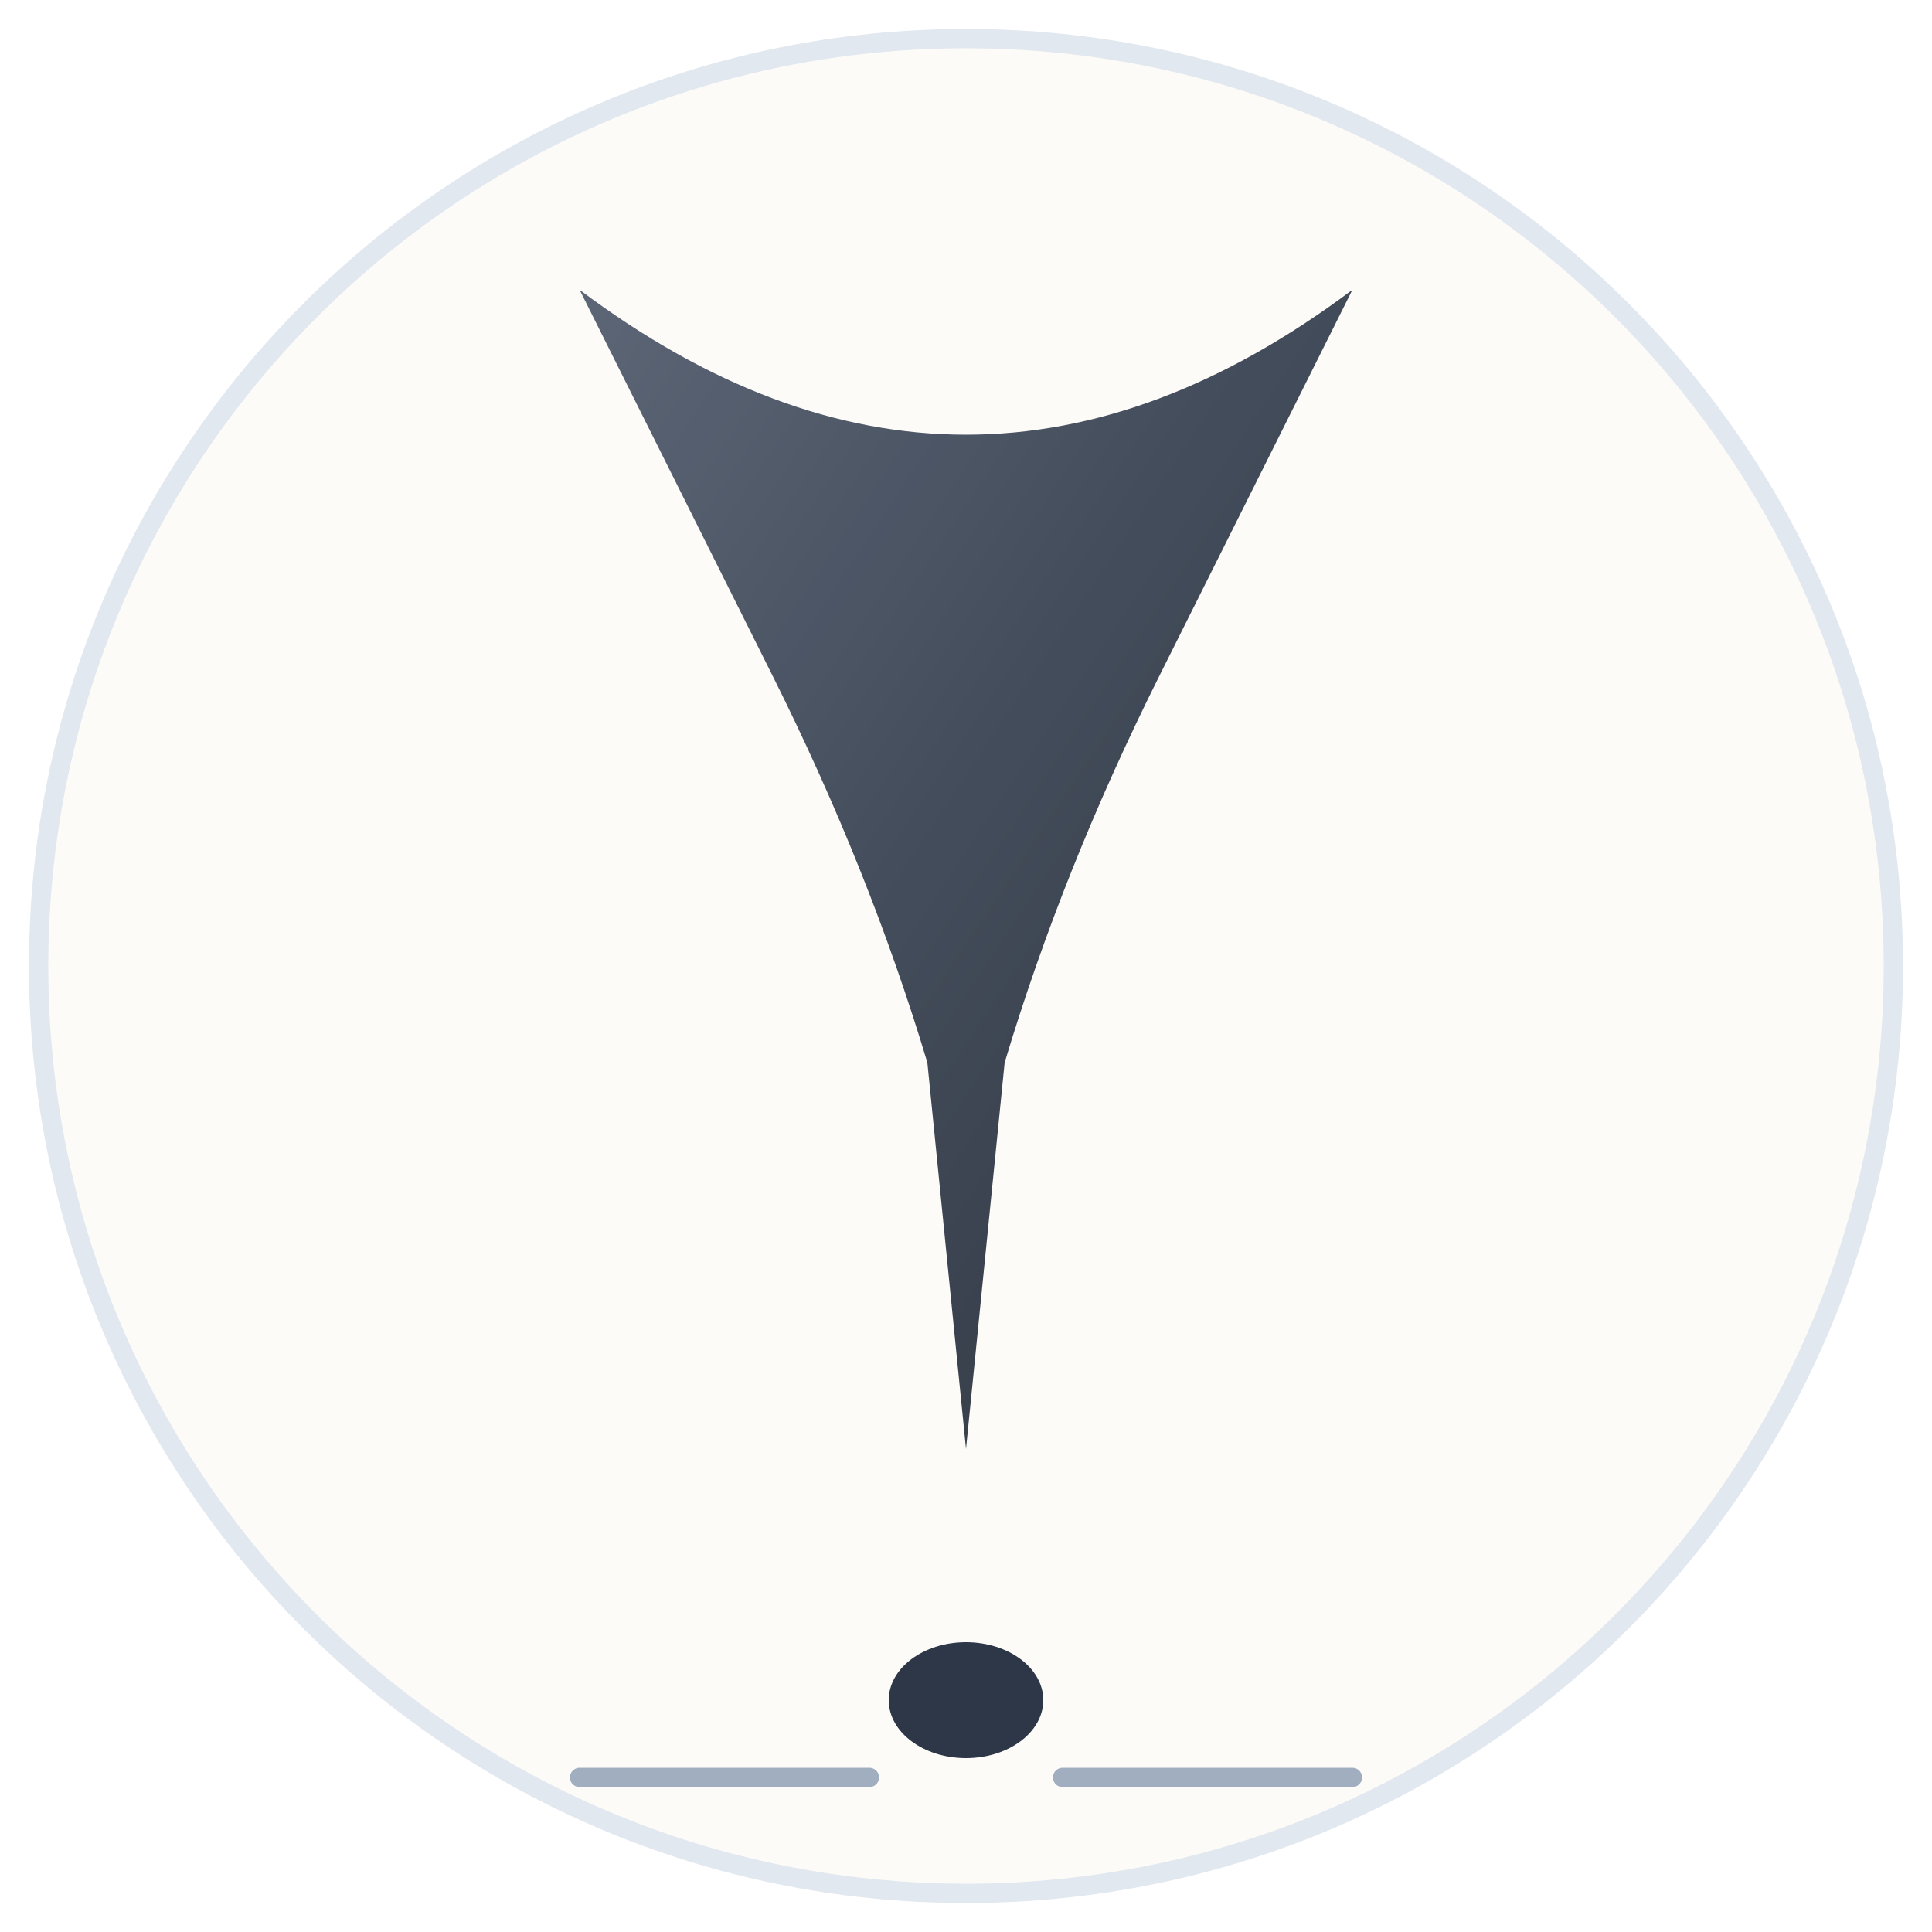
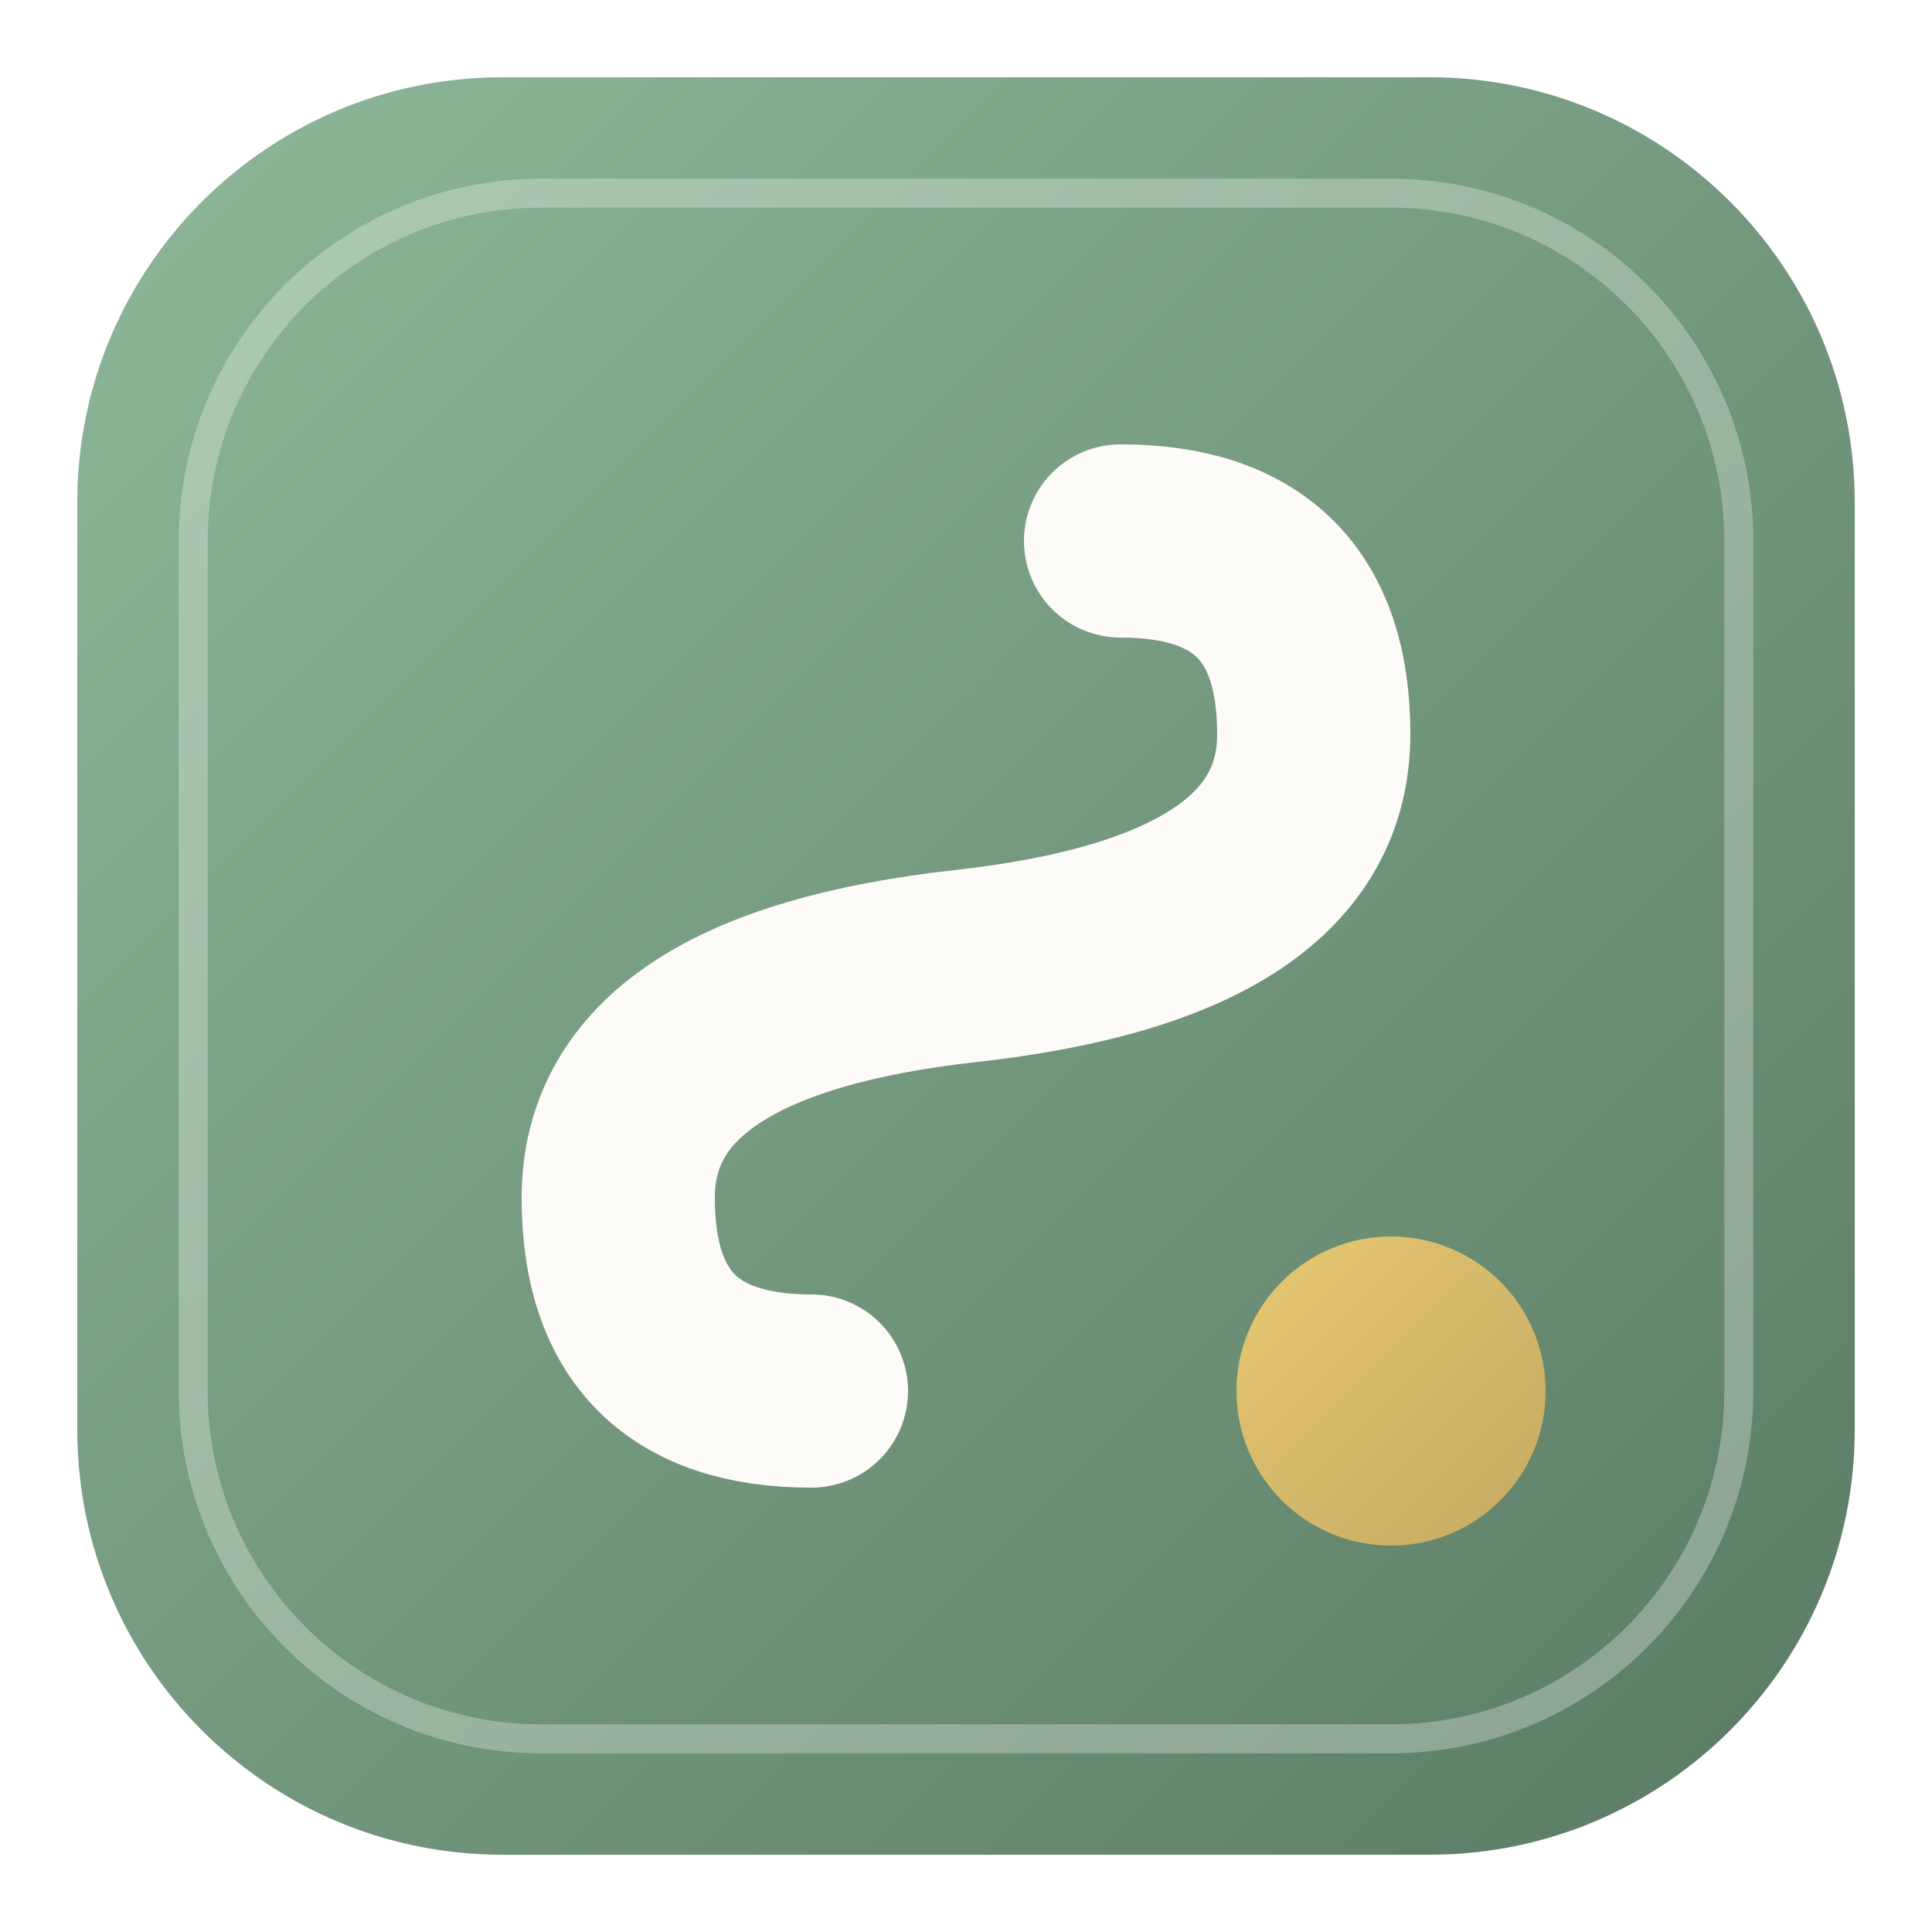
<svg xmlns="http://www.w3.org/2000/svg" viewBox="0 0 100 100">
  <defs>
-     <linearGradient id="quillGradient" x1="0%" y1="0%" x2="100%" y2="100%">
-       <stop offset="0%" style="stop-color:#4A5568" />
-       <stop offset="50%" style="stop-color:#2D3748" />
-       <stop offset="100%" style="stop-color:#1A202C" />
+     <linearGradient id="bamboo" x1="0%" y1="0%" x2="100%" y2="100%">
+       <stop offset="0%" style="stop-color:#8FB89A" />
+       <stop offset="100%" style="stop-color:#5A7A63" />
    </linearGradient>
-     <linearGradient id="inkGradient" x1="0%" y1="100%" x2="0%" y2="0%">
-       <stop offset="0%" style="stop-color:#1A202C" />
-       <stop offset="100%" style="stop-color:#4A5568" />
+     <linearGradient id="gold" x1="0%" y1="0%" x2="100%" y2="100%">
+       <stop offset="0%" style="stop-color:#E8C872" />
+       <stop offset="100%" style="stop-color:#C4A962" />
    </linearGradient>
  </defs>
-   <circle cx="50" cy="50" r="48" fill="#FDFBF7" stroke="#E2E8F0" stroke-width="1" />
-   <path d="M70 15 Q65 25 60 35 Q55 45 52 55 L50 75 L48 55 Q45 45 40 35 Q35 25 30 15 Q50 30 70 15" fill="url(#quillGradient)" opacity="0.9" />
-   <line x1="50" y1="55" x2="50" y2="85" stroke="url(#inkGradient)" stroke-width="2" stroke-linecap="round" />
-   <ellipse cx="50" cy="88" rx="4" ry="3" fill="#2D3748" />
-   <line x1="30" y1="92" x2="45" y2="92" stroke="#A0AEC0" stroke-width="1" stroke-linecap="round" />
-   <line x1="55" y1="92" x2="70" y2="92" stroke="#A0AEC0" stroke-width="1" stroke-linecap="round" />
+   <rect x="4" y="4" width="92" height="92" rx="22" fill="url(#bamboo)" />
+   <rect x="10" y="10" width="80" height="80" rx="18" fill="none" stroke="#FDFBF7" stroke-width="1.5" opacity="0.3" />
+   <path d="M58 28        Q68 28 68 38        Q68 48 50 50        Q32 52 32 62        Q32 72 42 72" fill="none" stroke="#FDFBF7" stroke-width="10" stroke-linecap="round" stroke-linejoin="round" />
+   <circle cx="72" cy="72" r="8" fill="url(#gold)" />
</svg>
